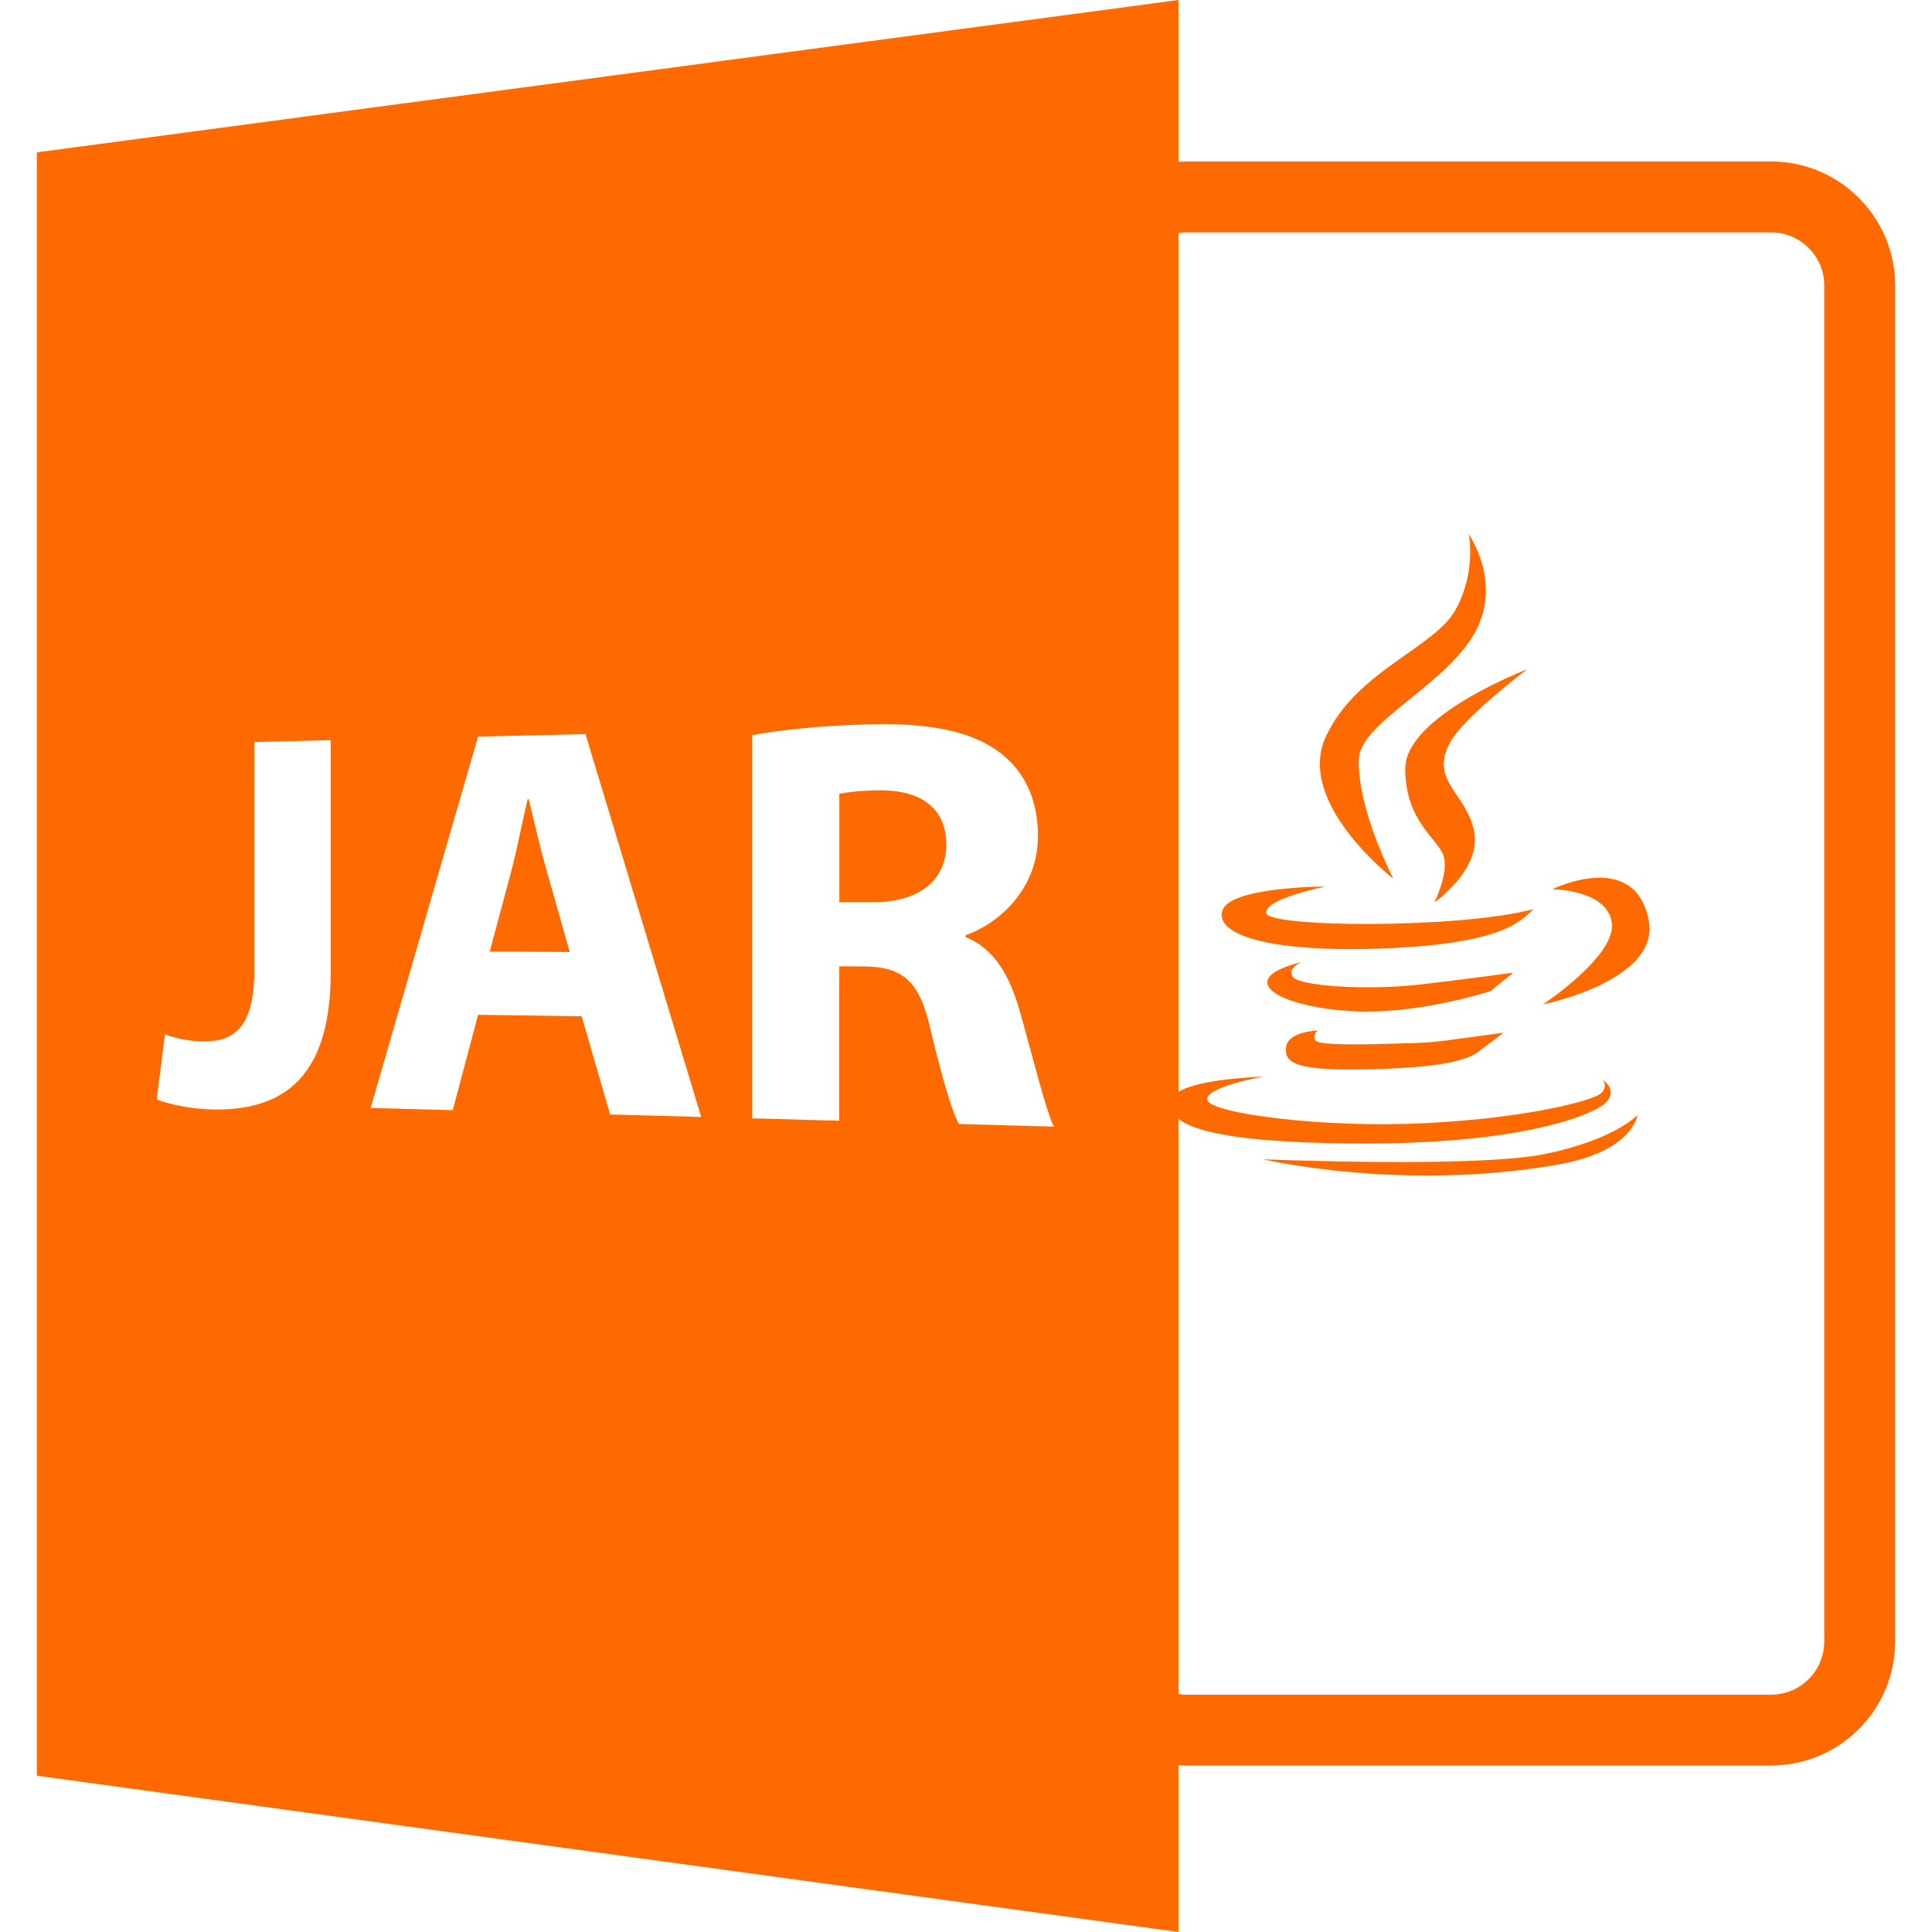
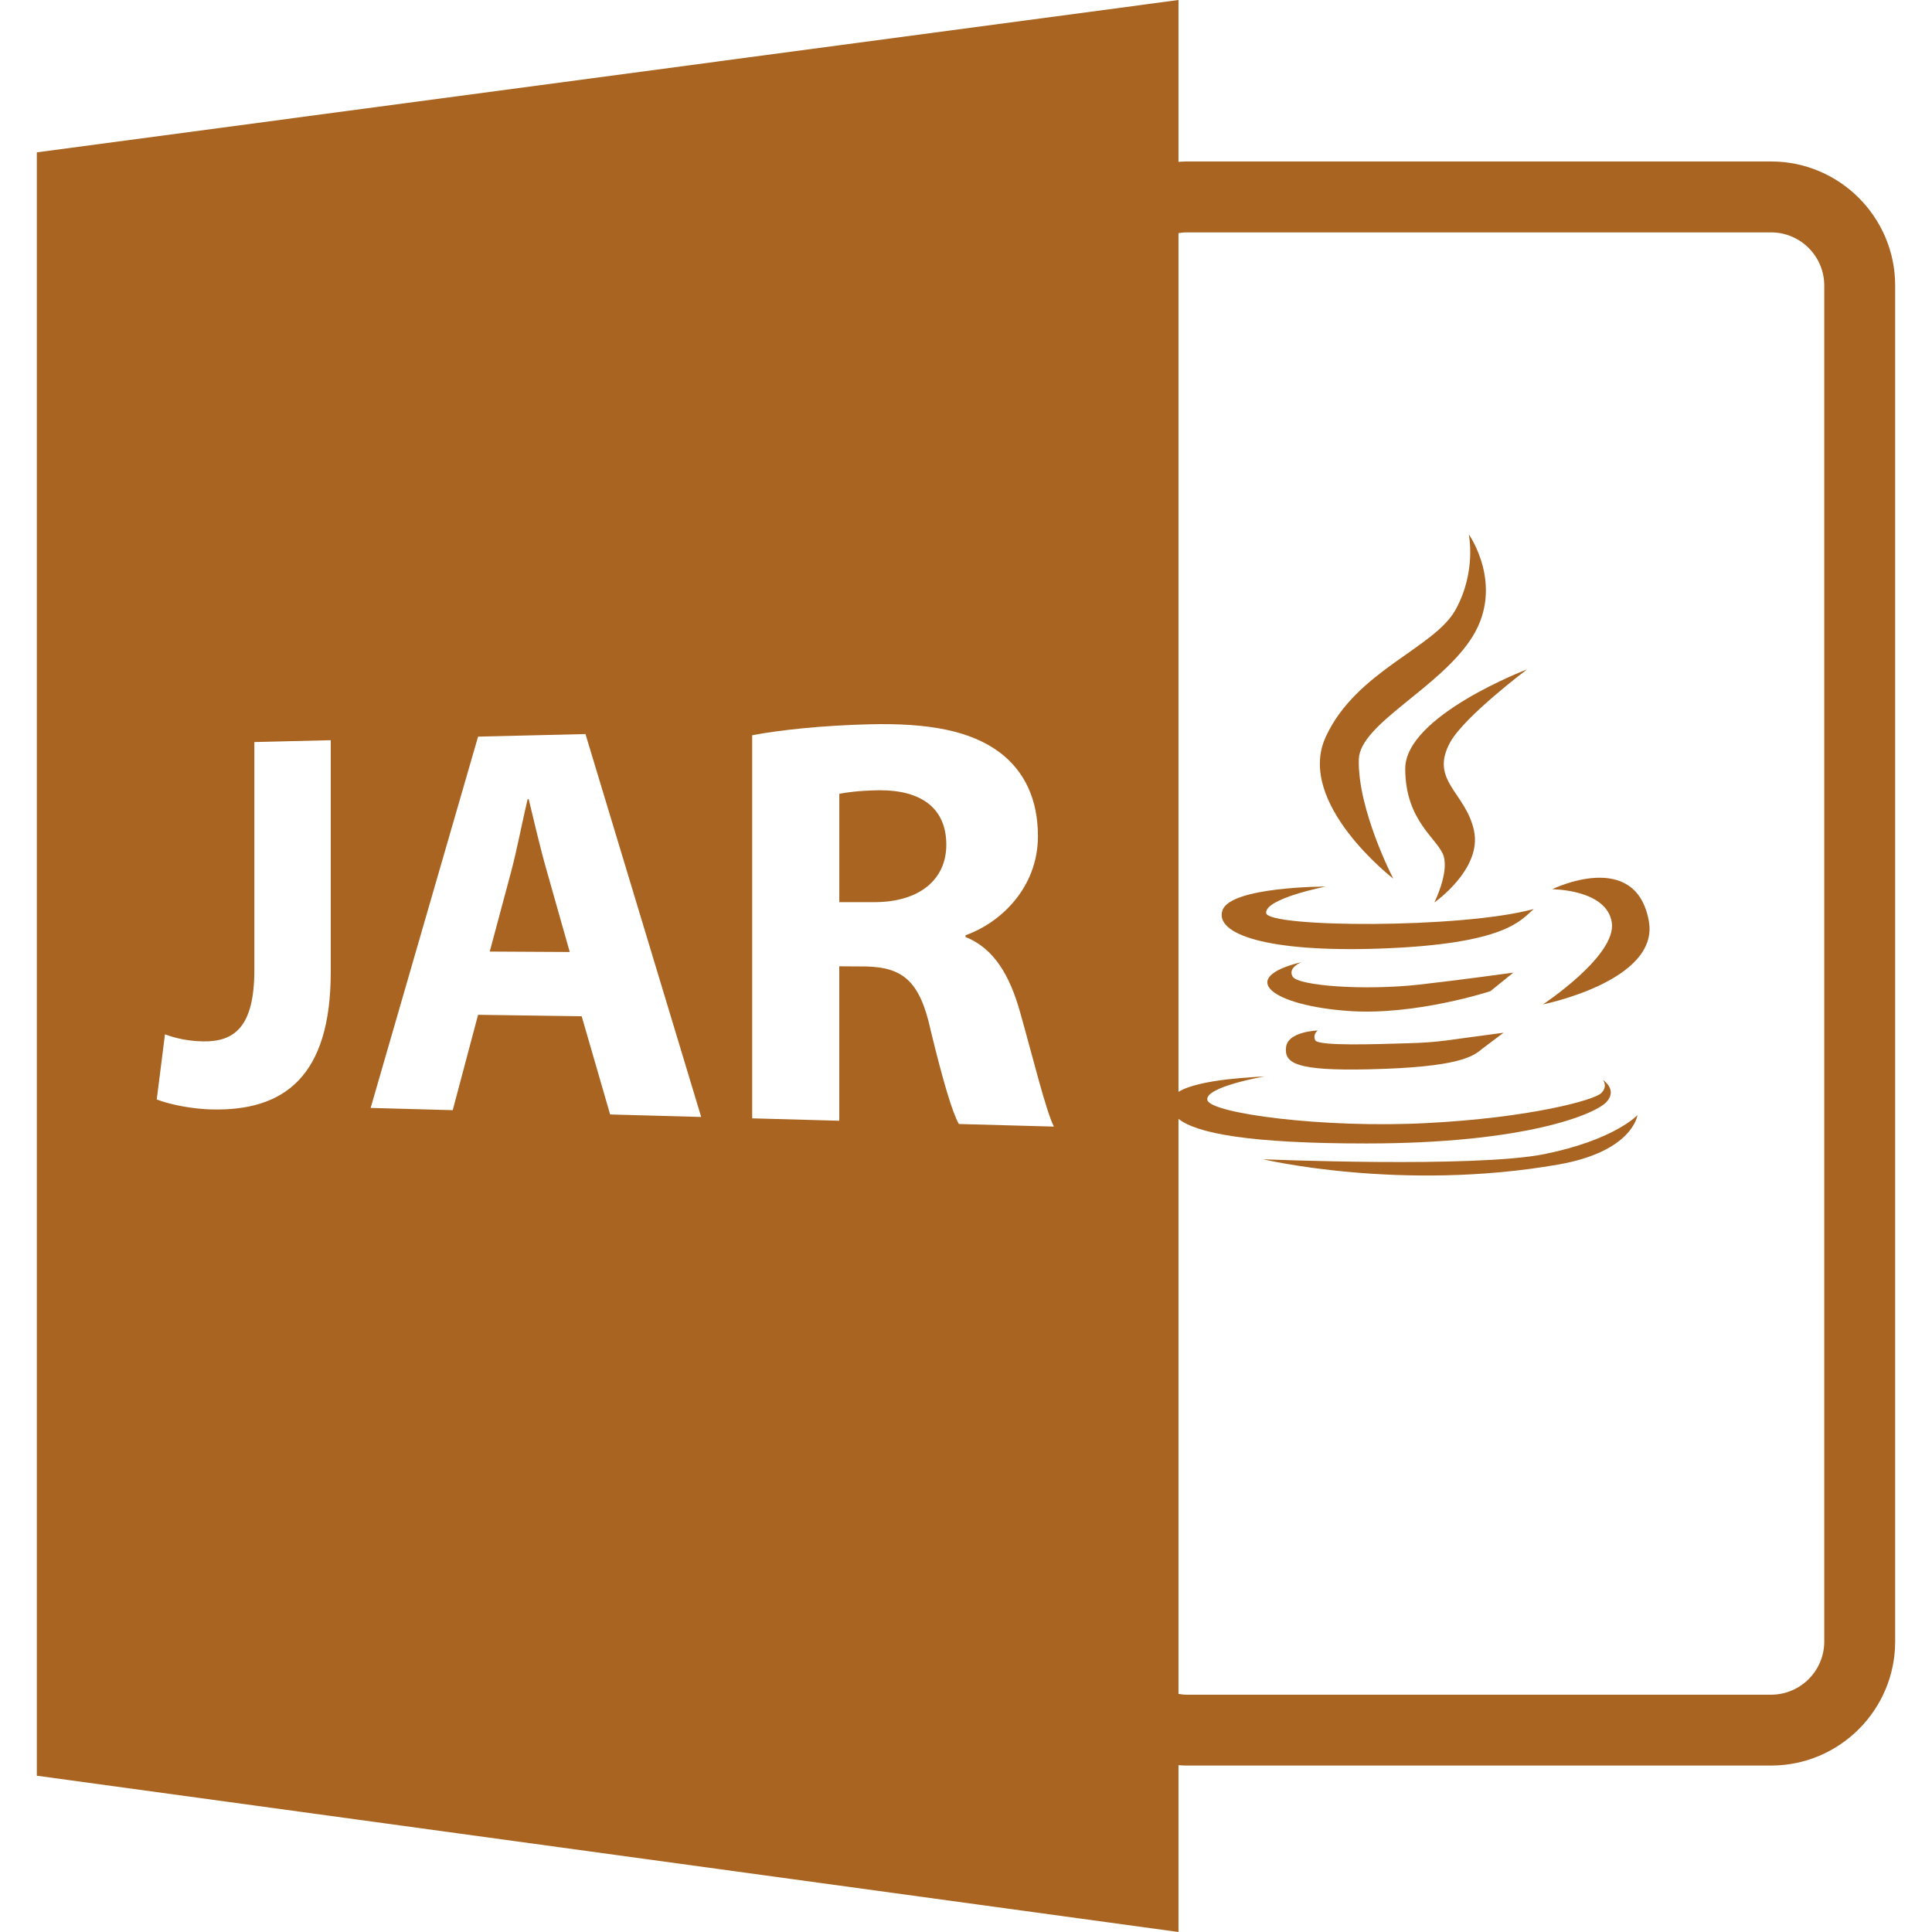
<svg xmlns="http://www.w3.org/2000/svg" version="1.1" id="Capa_1" x="0px" y="0px" width="512px" height="512px" viewBox="0 0 585.918 585.918" style="enable-background:new 0 0 585.918 585.918;" xml:space="preserve">
  <g>
-     <path d="M357.4,535.33c0.767,0.047,1.543,0.109,2.33,0.109h177.39c20.745,0,37.627-16.883,37.627-37.627V86.597   c0-20.743-16.882-37.628-37.627-37.628H359.73c-0.782,0-1.563,0.077-2.33,0.113V0L11.17,46.206v492.311l346.23,47.401V535.33z    M359.73,70.476h177.39c8.892,0,16.125,7.236,16.125,16.126v411.22c0,8.893-7.233,16.127-16.125,16.127H359.73   c-0.792,0-1.563-0.127-2.33-0.243V339.317c5.56,4.394,21.396,7.464,56.977,7.464c48.19-0.011,69.355-8.846,72.82-12.577   c3.475-3.753-1.081-6.7-1.081-6.7s1.611,1.875-0.514,4.012c-2.138,2.125-21.702,7.49-53.031,9.087   c-31.312,1.621-65.317-2.939-66.403-6.962c-1.041-4.005,17.417-7.212,17.417-7.212c-1.76,0.221-19.56,0.631-26.185,4.693V70.711   C358.167,70.599,358.933,70.476,359.73,70.476z M100.306,294.76c0,31.68-14.077,42.324-36.358,41.695   c-5.199-0.137-11.987-1.301-16.413-3.022l2.499-19.76c3.097,1.187,7.087,2.069,11.531,2.147   c9.554,0.172,15.567-4.451,15.567-21.591v-69.187l23.174-0.562V294.76z M185.034,337.982l-8.623-29.779l-31.425-0.441l-7.686,28.92   l-24.896-0.683l32.581-112.598l32.57-0.784l35.095,116.127L185.034,337.982z M290.804,340.875   c-2.005-3.453-4.913-13.387-8.536-28.304c-3.251-15.057-8.483-19.203-19.593-19.466l-8.15-0.052v46.835l-26.415-0.729V222.971   c8.504-1.602,21.293-2.964,35.646-3.318c17.964-0.427,30.698,1.953,39.522,8.602c7.401,5.651,11.497,14.088,11.497,25.333   c0,15.592-11.312,26.282-21.956,30.04v0.535c8.623,3.457,13.409,11.609,16.56,22.854c3.905,13.816,7.811,29.864,10.236,34.646   L290.804,340.875z" fill="#ff6a00" />
-     <path d="M266.798,239.657c-6.596,0.107-10.331,0.703-12.262,1.082v32.868l10.656-0.01c13.635-0.016,21.796-6.837,21.796-17.409   C286.982,245.068,279.371,239.646,266.798,239.657z" fill="#ff6a00" />
-     <path d="M160.337,242.36l-0.328,0.011c-1.617,6.8-3.247,15.454-5.019,22.061l-6.467,24.146l24.263,0.135l-6.896-24.345   C163.928,257.588,161.979,249.121,160.337,242.36z" fill="#ff6a00" />
-     <path d="M422.534,266.457c0,0-10.845-20.893-10.445-36.161c0.294-10.901,24.892-21.683,34.552-37.341   c9.627-15.665-1.207-30.919-1.207-30.919s2.415,11.249-4.012,22.888c-6.425,11.647-30.141,18.485-39.37,38.554   C392.833,243.56,422.534,266.457,422.534,266.457z" fill="#ff6a00" />
-     <path d="M463.113,203.002c0,0-36.946,14.055-36.946,30.113c0,16.072,10.037,21.292,11.645,26.51   c1.605,5.23-2.805,14.057-2.805,14.057s14.457-10.037,12.032-21.69c-2.415-11.648-13.658-15.265-7.223-26.903   C444.109,217.283,463.113,203.002,463.113,203.002z" fill="#ff6a00" />
-     <path d="M418.535,287.675c38.122-1.36,42.604-8.539,46.583-11.987c-22.079,6.013-80.715,5.627-81.135,1.208   c-0.388-4.412,18.068-8.029,18.068-8.029s-28.903,0-31.318,7.223C368.318,283.321,384.414,288.875,418.535,287.675z" fill="#ff6a00" />
-     <path d="M467.933,304.602c0,0,35.401-7.123,32.109-25.275c-4.01-22.092-29.302-9.648-29.302-9.648s16.468,0,18.064,10.031   C490.41,289.749,467.933,304.602,467.933,304.602z" fill="#ff6a00" />
-     <path d="M392.005,296.156c-1.574-2.804,2.825-4.404,2.825-4.404c-20.096,4.823-9.115,13.25,14.434,14.865   c20.181,1.376,42.73-6.025,42.73-6.025l6.951-5.617c0,0-15.906,2.205-28.39,3.612C413.832,300.465,393.622,298.984,392.005,296.156   z" fill="#ff6a00" />
-     <path d="M398.86,315.457c-0.818-1.883,0.798-2.944,0.798-2.944s-9.113,0.257-9.638,5.081c-0.54,4.794,2.818,7.229,25.354,6.693   c26.826-0.635,31.298-3.826,34.059-6.163l6.542-4.924c-17.534,2.268-18.888,2.898-28.82,3.182   C417.159,316.675,399.658,317.316,398.86,315.457z" fill="#ff6a00" />
-     <path d="M468.458,349.988c-21.157,4.284-85.388,1.586-85.388,1.586s41.743,9.91,89.407,1.616   c22.783-3.969,24.105-14.997,24.105-14.997S489.612,345.695,468.458,349.988z" fill="#ff6a00" />
+     <path d="M357.4,535.33c0.767,0.047,1.543,0.109,2.33,0.109h177.39c20.745,0,37.627-16.883,37.627-37.627V86.597   c0-20.743-16.882-37.628-37.627-37.628H359.73c-0.782,0-1.563,0.077-2.33,0.113V0L11.17,46.206v492.311l346.23,47.401V535.33z    M359.73,70.476h177.39c8.892,0,16.125,7.236,16.125,16.126v411.22c0,8.893-7.233,16.127-16.125,16.127H359.73   c-0.792,0-1.563-0.127-2.33-0.243V339.317c5.56,4.394,21.396,7.464,56.977,7.464c48.19-0.011,69.355-8.846,72.82-12.577   c3.475-3.753-1.081-6.7-1.081-6.7s1.611,1.875-0.514,4.012c-2.138,2.125-21.702,7.49-53.031,9.087   c-31.312,1.621-65.317-2.939-66.403-6.962c-1.041-4.005,17.417-7.212,17.417-7.212c-1.76,0.221-19.56,0.631-26.185,4.693V70.711   C358.167,70.599,358.933,70.476,359.73,70.476z M100.306,294.76c0,31.68-14.077,42.324-36.358,41.695   c-5.199-0.137-11.987-1.301-16.413-3.022l2.499-19.76c3.097,1.187,7.087,2.069,11.531,2.147   c9.554,0.172,15.567-4.451,15.567-21.591v-69.187l23.174-0.562V294.76z M185.034,337.982l-8.623-29.779l-31.425-0.441l-7.686,28.92   l-24.896-0.683l32.581-112.598l32.57-0.784l35.095,116.127L185.034,337.982z M290.804,340.875   c-2.005-3.453-4.913-13.387-8.536-28.304c-3.251-15.057-8.483-19.203-19.593-19.466l-8.15-0.052v46.835l-26.415-0.729V222.971   c8.504-1.602,21.293-2.964,35.646-3.318c17.964-0.427,30.698,1.953,39.522,8.602c7.401,5.651,11.497,14.088,11.497,25.333   c0,15.592-11.312,26.282-21.956,30.04v0.535c8.623,3.457,13.409,11.609,16.56,22.854c3.905,13.816,7.811,29.864,10.236,34.646   L290.804,340.875z" fill="#a86420" />
+     <path d="M266.798,239.657c-6.596,0.107-10.331,0.703-12.262,1.082v32.868l10.656-0.01c13.635-0.016,21.796-6.837,21.796-17.409   C286.982,245.068,279.371,239.646,266.798,239.657z" fill="#a86420" />
+     <path d="M160.337,242.36l-0.328,0.011c-1.617,6.8-3.247,15.454-5.019,22.061l-6.467,24.146l24.263,0.135l-6.896-24.345   C163.928,257.588,161.979,249.121,160.337,242.36z" fill="#a86420" />
+     <path d="M422.534,266.457c0,0-10.845-20.893-10.445-36.161c0.294-10.901,24.892-21.683,34.552-37.341   c9.627-15.665-1.207-30.919-1.207-30.919s2.415,11.249-4.012,22.888c-6.425,11.647-30.141,18.485-39.37,38.554   C392.833,243.56,422.534,266.457,422.534,266.457z" fill="#a86420" />
+     <path d="M463.113,203.002c0,0-36.946,14.055-36.946,30.113c0,16.072,10.037,21.292,11.645,26.51   c1.605,5.23-2.805,14.057-2.805,14.057s14.457-10.037,12.032-21.69c-2.415-11.648-13.658-15.265-7.223-26.903   C444.109,217.283,463.113,203.002,463.113,203.002z" fill="#a86420" />
+     <path d="M418.535,287.675c38.122-1.36,42.604-8.539,46.583-11.987c-22.079,6.013-80.715,5.627-81.135,1.208   c-0.388-4.412,18.068-8.029,18.068-8.029s-28.903,0-31.318,7.223C368.318,283.321,384.414,288.875,418.535,287.675z" fill="#a86420" />
+     <path d="M467.933,304.602c0,0,35.401-7.123,32.109-25.275c-4.01-22.092-29.302-9.648-29.302-9.648s16.468,0,18.064,10.031   C490.41,289.749,467.933,304.602,467.933,304.602z" fill="#a86420" />
+     <path d="M392.005,296.156c-1.574-2.804,2.825-4.404,2.825-4.404c-20.096,4.823-9.115,13.25,14.434,14.865   c20.181,1.376,42.73-6.025,42.73-6.025l6.951-5.617c0,0-15.906,2.205-28.39,3.612C413.832,300.465,393.622,298.984,392.005,296.156   z" fill="#a86420" />
+     <path d="M398.86,315.457c-0.818-1.883,0.798-2.944,0.798-2.944s-9.113,0.257-9.638,5.081c-0.54,4.794,2.818,7.229,25.354,6.693   c26.826-0.635,31.298-3.826,34.059-6.163l6.542-4.924c-17.534,2.268-18.888,2.898-28.82,3.182   C417.159,316.675,399.658,317.316,398.86,315.457z" fill="#a86420" />
+     <path d="M468.458,349.988c-21.157,4.284-85.388,1.586-85.388,1.586s41.743,9.91,89.407,1.616   c22.783-3.969,24.105-14.997,24.105-14.997S489.612,345.695,468.458,349.988z" fill="#a86420" />
  </g>
  <g>
</g>
  <g>
</g>
  <g>
</g>
  <g>
</g>
  <g>
</g>
  <g>
</g>
  <g>
</g>
  <g>
</g>
  <g>
</g>
  <g>
</g>
  <g>
</g>
  <g>
</g>
  <g>
</g>
  <g>
</g>
  <g>
</g>
</svg>
